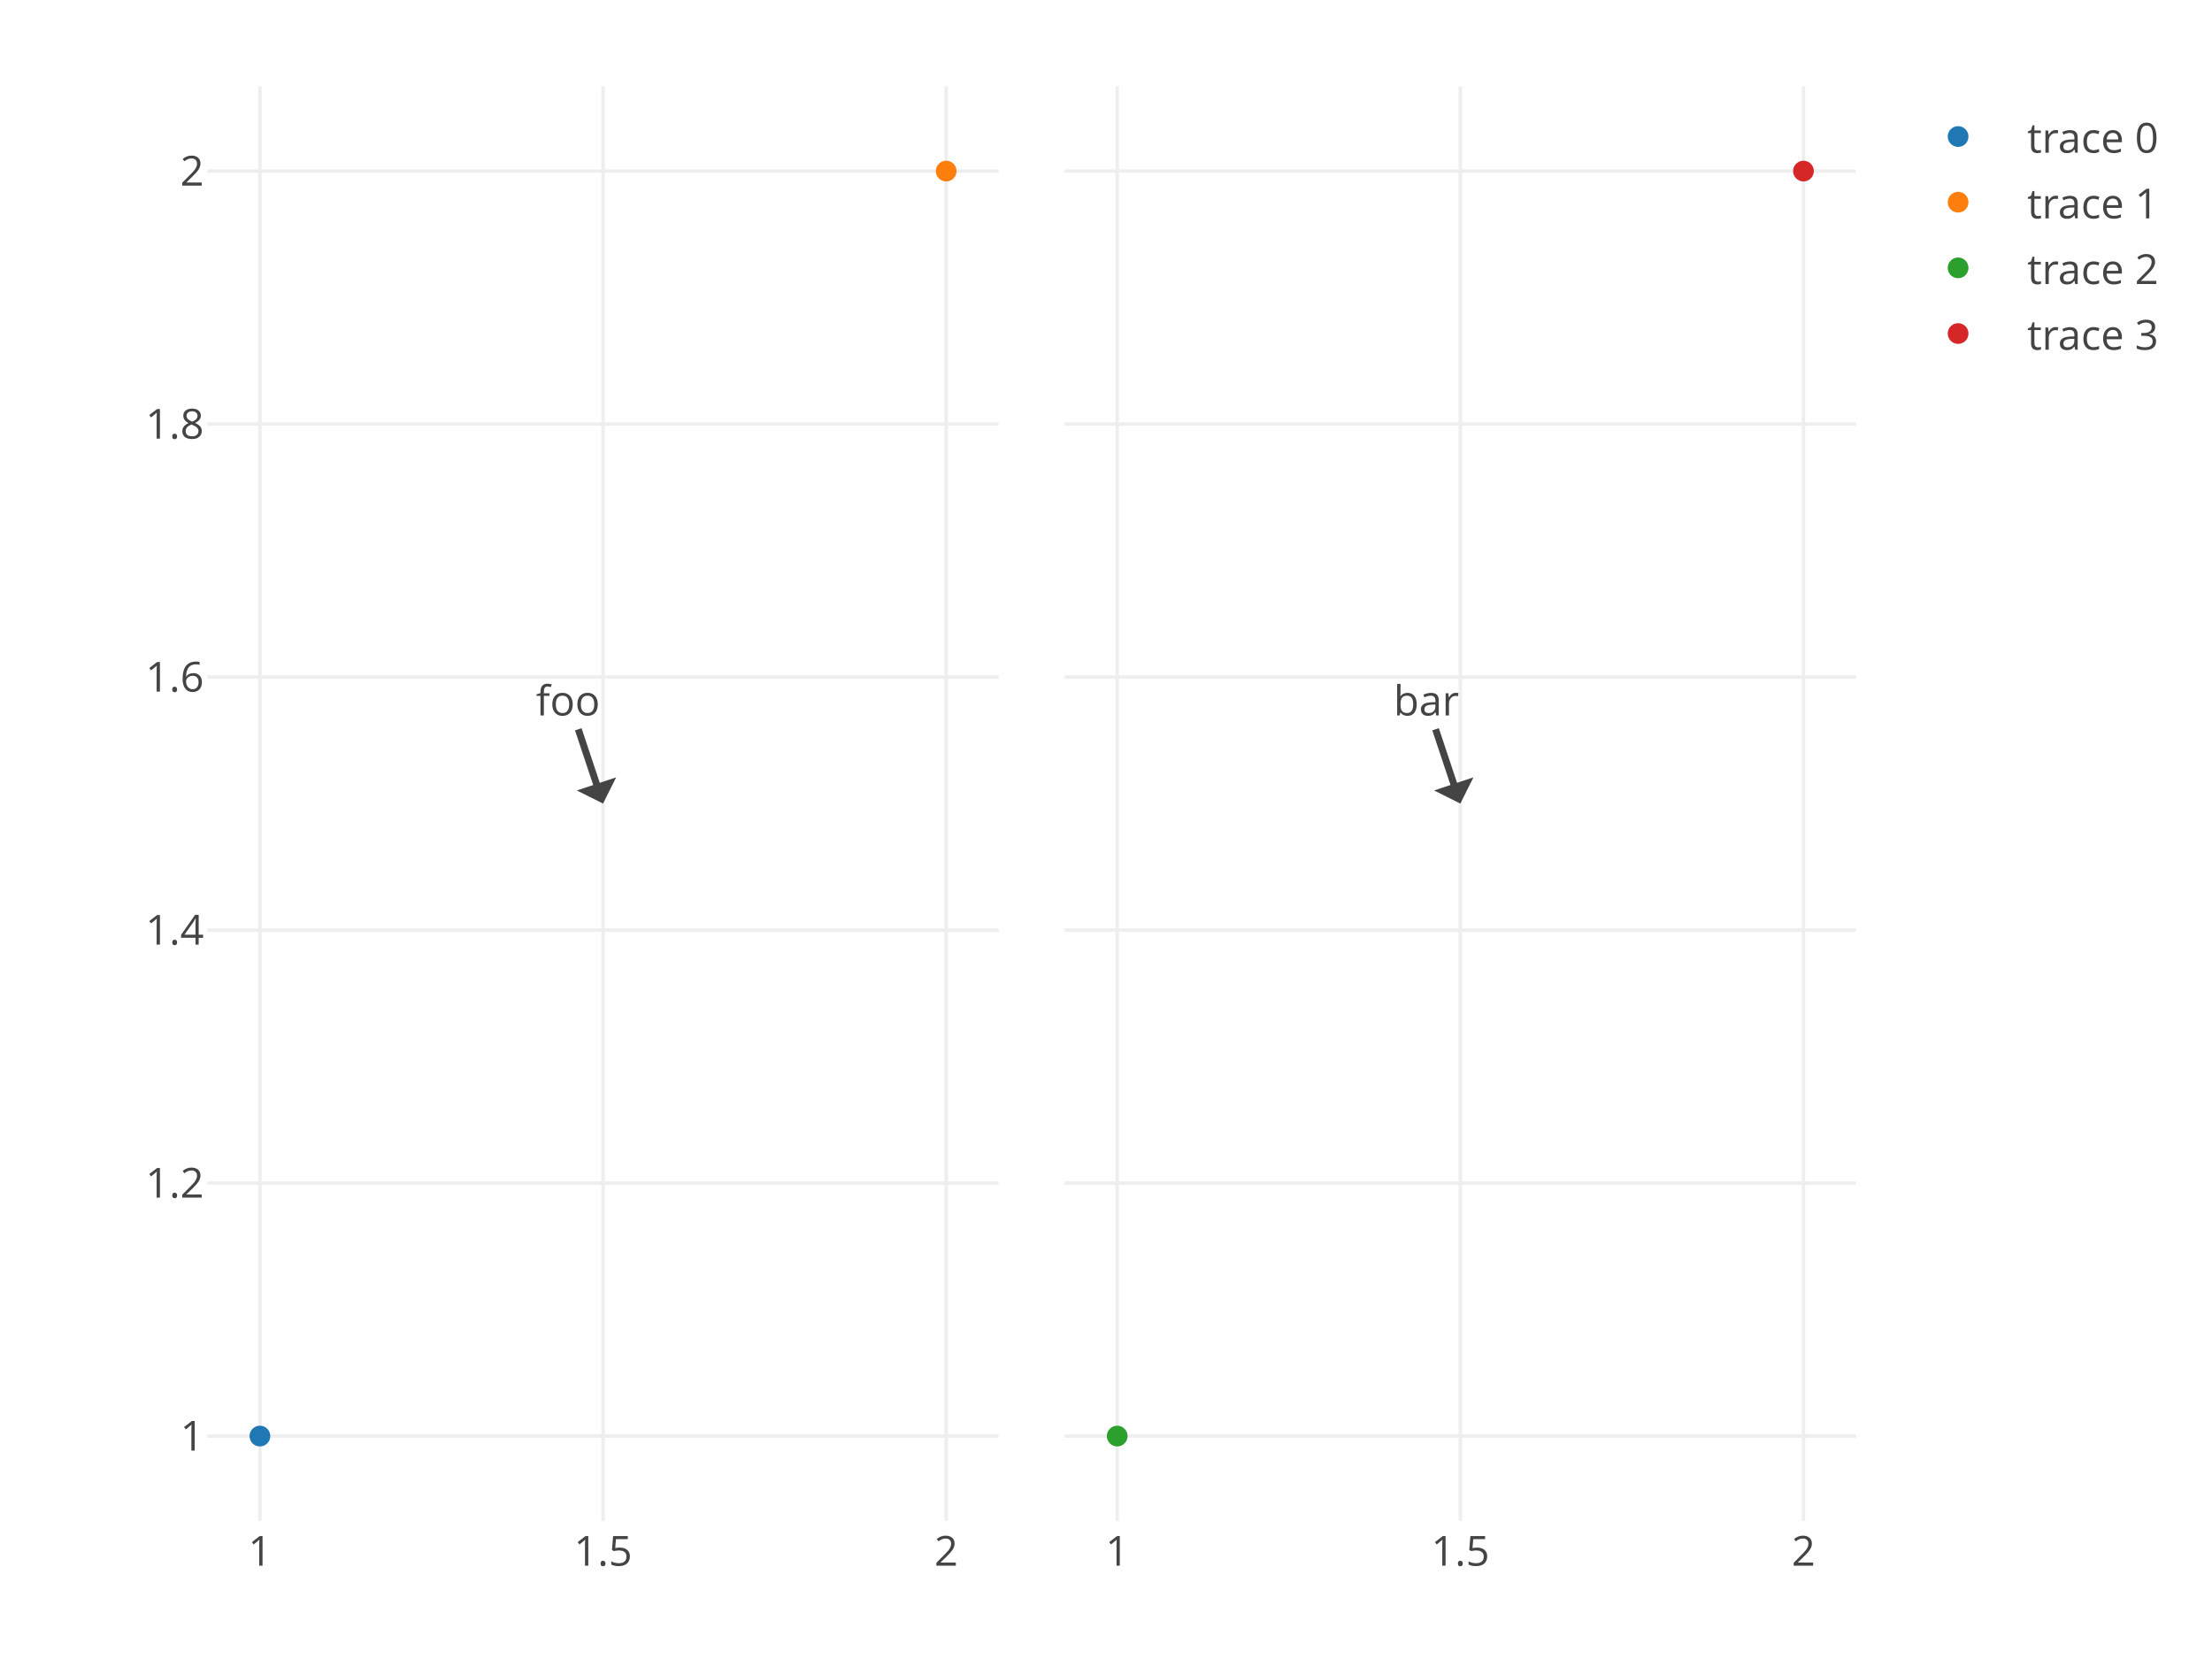
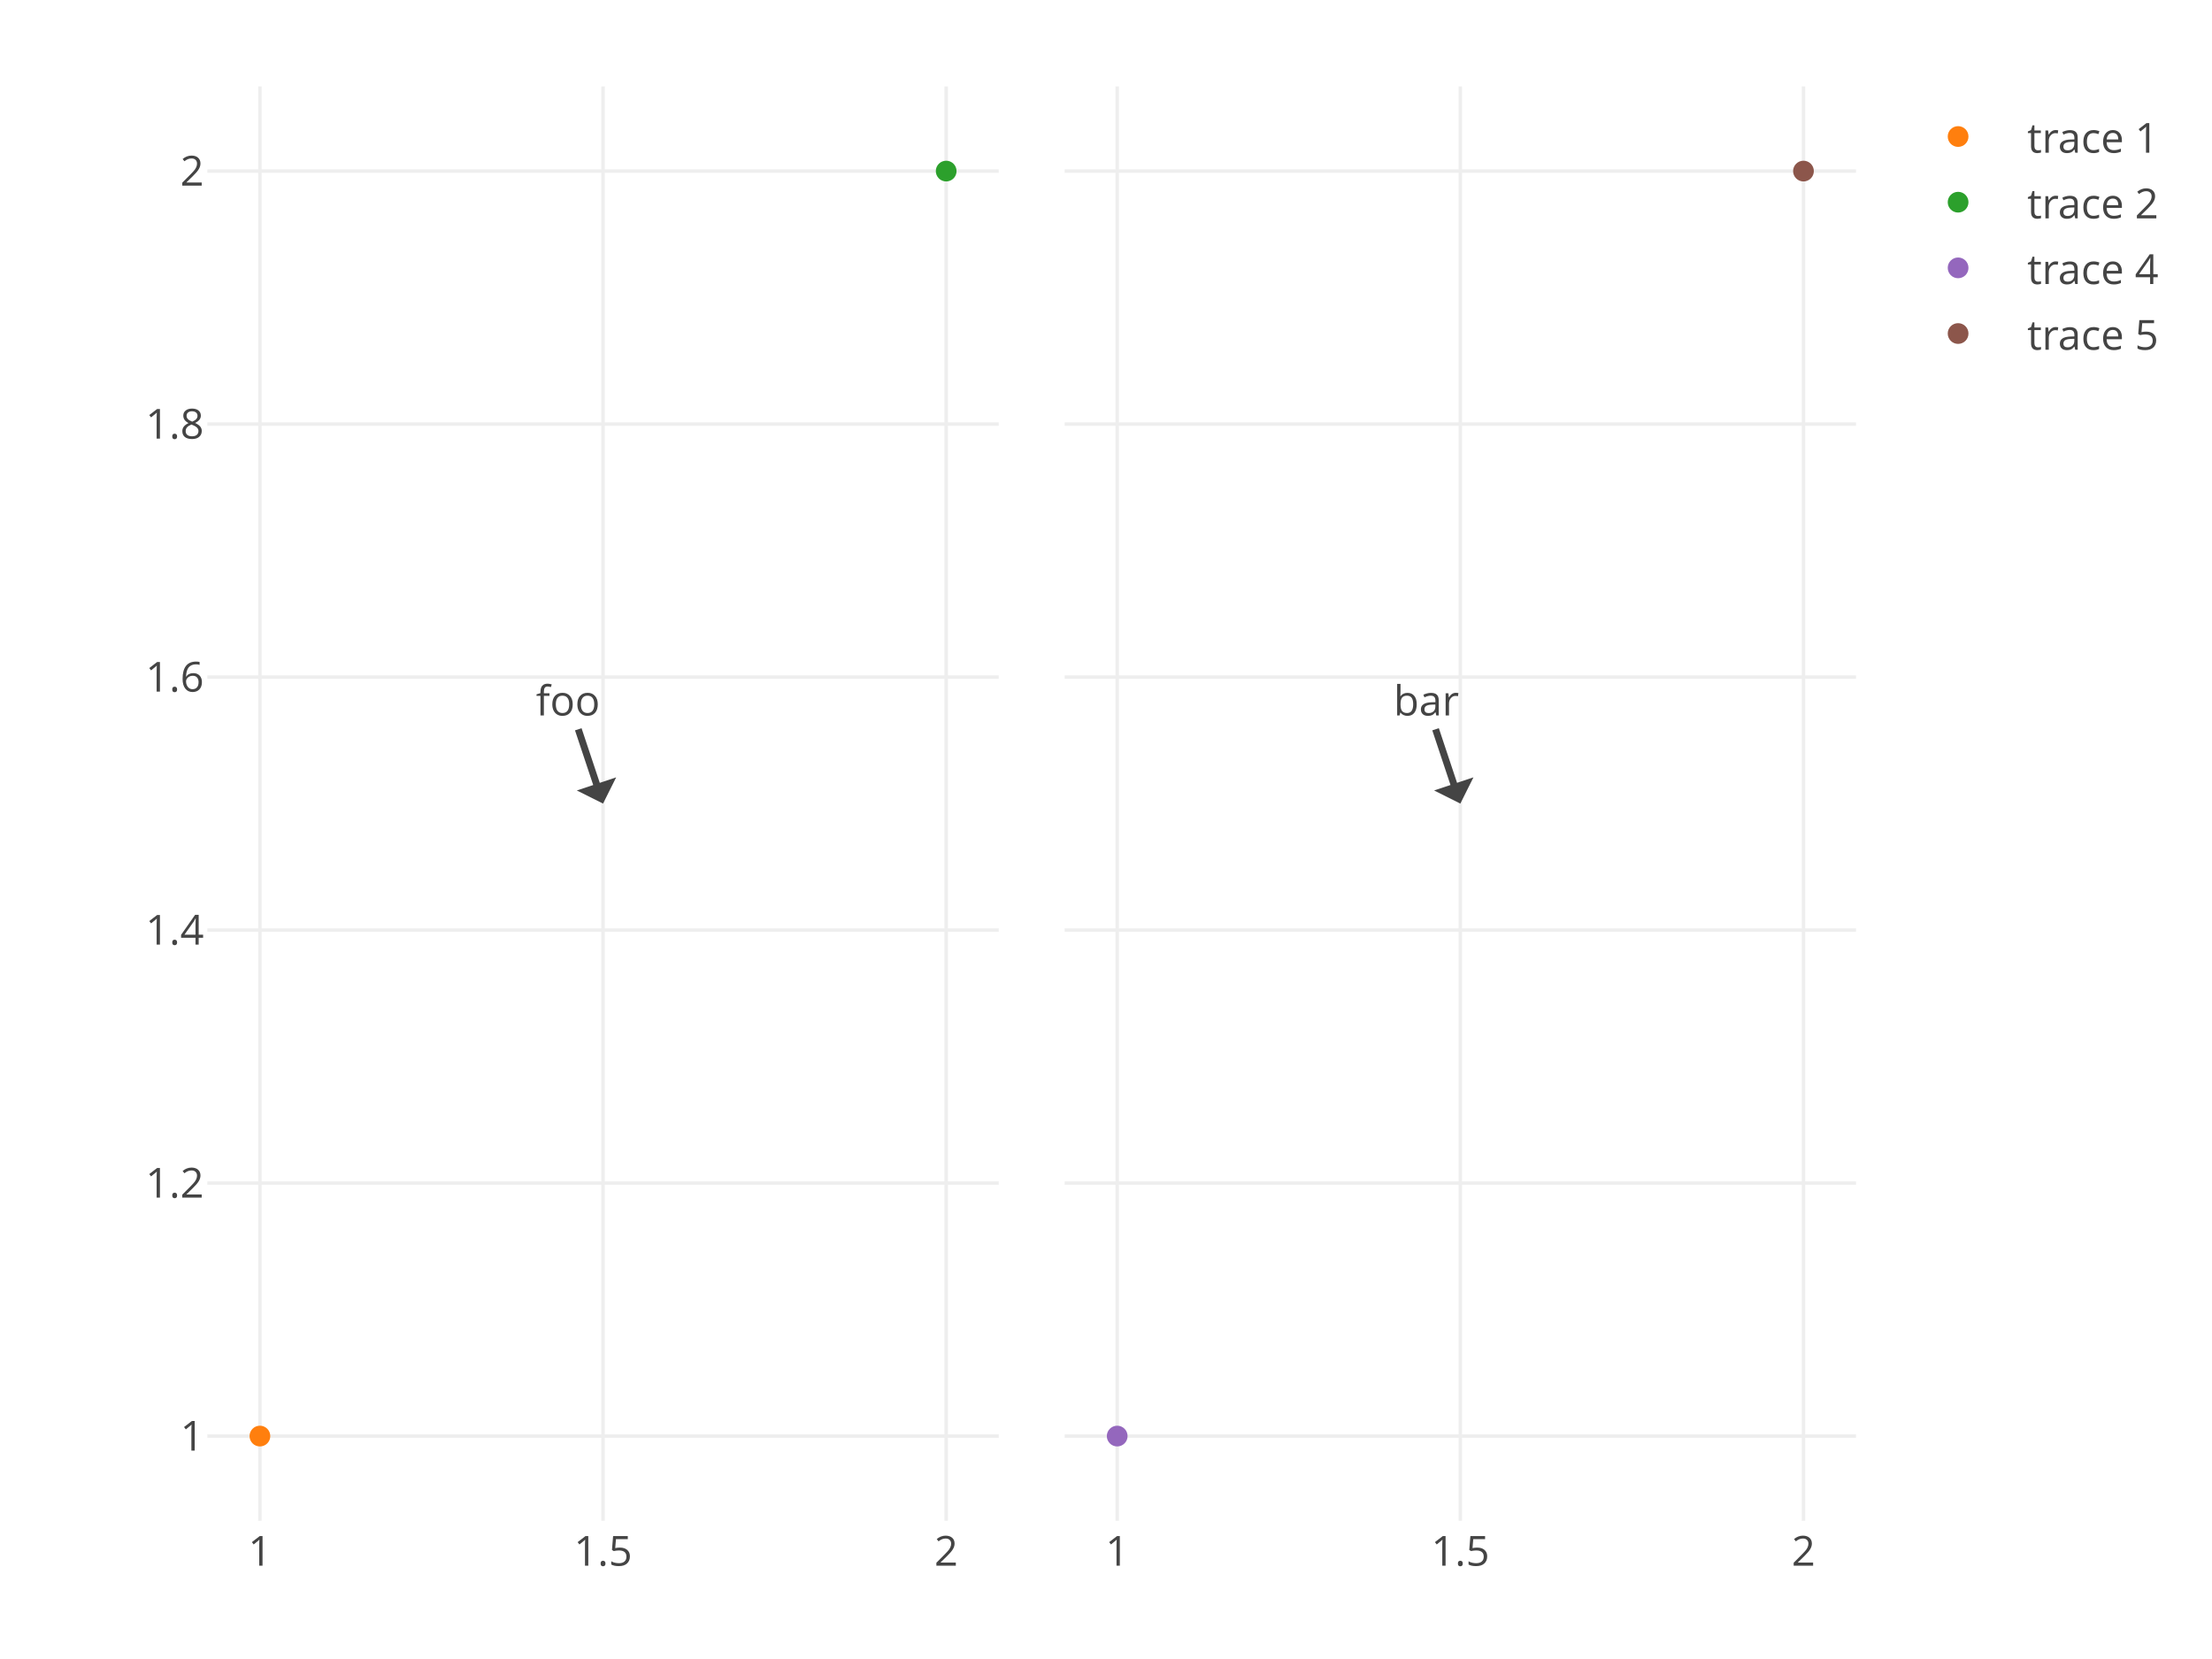
<svg xmlns="http://www.w3.org/2000/svg" class="main-svg" width="640" height="480" style="" viewBox="0 0 640 480">
  <rect x="0" y="0" width="640" height="480" style="fill: rgb(255, 255, 255); fill-opacity: 1;" />
  <defs id="defs-">
    <g class="clips">
      <clipPath id="clipxyplot" class="plotclip">
        <rect width="228.96" height="415" />
      </clipPath>
      <clipPath id="clipx2yplot" class="plotclip">
        <rect width="228.96" height="415" />
      </clipPath>
      <clipPath class="axesclip" id="clipx">
        <rect x="60" y="0" width="228.96" height="480" />
      </clipPath>
      <clipPath class="axesclip" id="clipy">
        <rect x="0" y="25" width="640" height="415" />
      </clipPath>
      <clipPath class="axesclip" id="clipxy">
        <rect x="60" y="25" width="228.96" height="415" />
      </clipPath>
      <clipPath class="axesclip" id="clipx2">
        <rect x="308.04" y="0" width="228.96" height="480" />
      </clipPath>
      <clipPath class="axesclip" id="clipx2y">
        <rect x="308.04" y="25" width="228.96" height="415" />
      </clipPath>
    </g>
    <g class="gradients" />
  </defs>
  <g class="bglayer" />
  <g class="layer-below">
    <g class="imagelayer" />
    <g class="shapelayer" />
  </g>
  <g class="cartesianlayer">
    <g class="subplot xy">
      <g class="layer-subplot">
        <g class="shapelayer" />
        <g class="imagelayer" />
      </g>
      <g class="gridlayer">
        <g class="x">
          <path class="xgrid crisp" transform="translate(75.2,0)" d="M0,25v415" style="stroke: rgb(238, 238, 238); stroke-opacity: 1; stroke-width: 1px;" />
          <path class="xgrid crisp" transform="translate(174.48,0)" d="M0,25v415" style="stroke: rgb(238, 238, 238); stroke-opacity: 1; stroke-width: 1px;" />
          <path class="xgrid crisp" transform="translate(273.76,0)" d="M0,25v415" style="stroke: rgb(238, 238, 238); stroke-opacity: 1; stroke-width: 1px;" />
        </g>
        <g class="y">
          <path class="ygrid crisp" transform="translate(0,415.5)" d="M60,0h228.96" style="stroke: rgb(238, 238, 238); stroke-opacity: 1; stroke-width: 1px;" />
          <path class="ygrid crisp" transform="translate(0,342.3)" d="M60,0h228.96" style="stroke: rgb(238, 238, 238); stroke-opacity: 1; stroke-width: 1px;" />
          <path class="ygrid crisp" transform="translate(0,269.1)" d="M60,0h228.96" style="stroke: rgb(238, 238, 238); stroke-opacity: 1; stroke-width: 1px;" />
          <path class="ygrid crisp" transform="translate(0,195.9)" d="M60,0h228.96" style="stroke: rgb(238, 238, 238); stroke-opacity: 1; stroke-width: 1px;" />
          <path class="ygrid crisp" transform="translate(0,122.7)" d="M60,0h228.96" style="stroke: rgb(238, 238, 238); stroke-opacity: 1; stroke-width: 1px;" />
          <path class="ygrid crisp" transform="translate(0,49.5)" d="M60,0h228.96" style="stroke: rgb(238, 238, 238); stroke-opacity: 1; stroke-width: 1px;" />
        </g>
      </g>
      <g class="zerolinelayer" />
      <path class="xlines-below" />
      <path class="ylines-below" />
      <g class="overlines-below" />
      <g class="xaxislayer-below" />
      <g class="yaxislayer-below" />
      <g class="overaxes-below" />
      <g class="plot" transform="translate(60, 25)" clip-path="url('#clipxyplot')">
        <g class="scatterlayer mlayer">
-           <g class="trace scatter trace-vdiffr-plotly-1" style="stroke-miterlimit: 2; opacity: 1;">
-             <g class="fills" />
-             <g class="errorbars" />
-             <g class="lines" />
-             <g class="points">
-               <path class="point" transform="translate(15.2,390.5)" d="M3,0A3,3 0 1,1 0,-3A3,3 0 0,1 3,0Z" style="opacity: 1; stroke-width: 0px; fill: rgb(31, 119, 180); fill-opacity: 1;" />
-             </g>
-             <g class="text" />
-           </g>
          <g class="trace scatter trace-vdiffr-plotly-2" style="stroke-miterlimit: 2; opacity: 1;">
            <g class="fills" />
            <g class="errorbars" />
            <g class="lines" />
            <g class="points">
-               <path class="point" transform="translate(213.76,24.5)" d="M3,0A3,3 0 1,1 0,-3A3,3 0 0,1 3,0Z" style="opacity: 1; stroke-width: 0px; fill: rgb(255, 127, 14); fill-opacity: 1;" />
+               <path class="point" transform="translate(15.2,390.5)" d="M3,0A3,3 0 1,1 0,-3A3,3 0 0,1 3,0Z" style="opacity: 1; stroke-width: 0px; fill: rgb(255, 127, 14); fill-opacity: 1;" />
+             </g>
+             <g class="text" />
+           </g>
+           <g class="trace scatter trace-vdiffr-plotly-3" style="stroke-miterlimit: 2; opacity: 1;">
+             <g class="fills" />
+             <g class="errorbars" />
+             <g class="lines" />
+             <g class="points">
+               <path class="point" transform="translate(213.76,24.5)" d="M3,0A3,3 0 1,1 0,-3A3,3 0 0,1 3,0Z" style="opacity: 1; stroke-width: 0px; fill: rgb(44, 160, 44); fill-opacity: 1;" />
            </g>
            <g class="text" />
          </g>
        </g>
      </g>
      <g class="overplot" />
      <path class="xlines-above crisp" d="M0,0" style="fill: none;" />
      <path class="ylines-above crisp" d="M0,0" style="fill: none;" />
      <g class="overlines-above" />
      <g class="xaxislayer-above">
        <g class="xtick">
          <text text-anchor="middle" x="0" y="453" transform="translate(75.2,0)" style="font-family: 'Open Sans', verdana, arial, sans-serif; font-size: 12px; fill: rgb(68, 68, 68); fill-opacity: 1; white-space: pre;">1</text>
        </g>
        <g class="xtick">
          <text text-anchor="middle" x="0" y="453" transform="translate(174.48,0)" style="font-family: 'Open Sans', verdana, arial, sans-serif; font-size: 12px; fill: rgb(68, 68, 68); fill-opacity: 1; white-space: pre;">1.5</text>
        </g>
        <g class="xtick">
          <text text-anchor="middle" x="0" y="453" transform="translate(273.76,0)" style="font-family: 'Open Sans', verdana, arial, sans-serif; font-size: 12px; fill: rgb(68, 68, 68); fill-opacity: 1; white-space: pre;">2</text>
        </g>
      </g>
      <g class="yaxislayer-above">
        <g class="ytick">
          <text text-anchor="end" x="59" y="4.2" transform="translate(0,415.5)" style="font-family: 'Open Sans', verdana, arial, sans-serif; font-size: 12px; fill: rgb(68, 68, 68); fill-opacity: 1; white-space: pre;">1</text>
        </g>
        <g class="ytick">
          <text text-anchor="end" x="59" y="4.2" transform="translate(0,342.3)" style="font-family: 'Open Sans', verdana, arial, sans-serif; font-size: 12px; fill: rgb(68, 68, 68); fill-opacity: 1; white-space: pre;">1.2</text>
        </g>
        <g class="ytick">
          <text text-anchor="end" x="59" y="4.2" transform="translate(0,269.1)" style="font-family: 'Open Sans', verdana, arial, sans-serif; font-size: 12px; fill: rgb(68, 68, 68); fill-opacity: 1; white-space: pre;">1.4</text>
        </g>
        <g class="ytick">
          <text text-anchor="end" x="59" y="4.2" transform="translate(0,195.9)" style="font-family: 'Open Sans', verdana, arial, sans-serif; font-size: 12px; fill: rgb(68, 68, 68); fill-opacity: 1; white-space: pre;">1.6</text>
        </g>
        <g class="ytick">
          <text text-anchor="end" x="59" y="4.2" transform="translate(0,122.7)" style="font-family: 'Open Sans', verdana, arial, sans-serif; font-size: 12px; fill: rgb(68, 68, 68); fill-opacity: 1; white-space: pre;">1.8</text>
        </g>
        <g class="ytick">
          <text text-anchor="end" x="59" y="4.2" transform="translate(0,49.5)" style="font-family: 'Open Sans', verdana, arial, sans-serif; font-size: 12px; fill: rgb(68, 68, 68); fill-opacity: 1; white-space: pre;">2</text>
        </g>
      </g>
      <g class="overaxes-above" />
    </g>
    <g class="subplot x2y">
      <g class="layer-subplot">
        <g class="shapelayer" />
        <g class="imagelayer" />
      </g>
      <g class="gridlayer">
        <g class="x2">
          <path class="x2grid crisp" transform="translate(323.24,0)" d="M0,25v415" style="stroke: rgb(238, 238, 238); stroke-opacity: 1; stroke-width: 1px;" />
          <path class="x2grid crisp" transform="translate(422.52,0)" d="M0,25v415" style="stroke: rgb(238, 238, 238); stroke-opacity: 1; stroke-width: 1px;" />
          <path class="x2grid crisp" transform="translate(521.8,0)" d="M0,25v415" style="stroke: rgb(238, 238, 238); stroke-opacity: 1; stroke-width: 1px;" />
        </g>
        <g class="y">
          <path class="ygrid crisp" transform="translate(0,415.5)" d="M308.04,0h228.96" style="stroke: rgb(238, 238, 238); stroke-opacity: 1; stroke-width: 1px;" />
          <path class="ygrid crisp" transform="translate(0,342.3)" d="M308.04,0h228.96" style="stroke: rgb(238, 238, 238); stroke-opacity: 1; stroke-width: 1px;" />
          <path class="ygrid crisp" transform="translate(0,269.1)" d="M308.04,0h228.96" style="stroke: rgb(238, 238, 238); stroke-opacity: 1; stroke-width: 1px;" />
          <path class="ygrid crisp" transform="translate(0,195.9)" d="M308.04,0h228.96" style="stroke: rgb(238, 238, 238); stroke-opacity: 1; stroke-width: 1px;" />
          <path class="ygrid crisp" transform="translate(0,122.7)" d="M308.04,0h228.96" style="stroke: rgb(238, 238, 238); stroke-opacity: 1; stroke-width: 1px;" />
          <path class="ygrid crisp" transform="translate(0,49.5)" d="M308.04,0h228.96" style="stroke: rgb(238, 238, 238); stroke-opacity: 1; stroke-width: 1px;" />
        </g>
      </g>
      <g class="zerolinelayer" />
      <path class="xlines-below" />
      <path class="ylines-below" />
      <g class="overlines-below" />
      <g class="xaxislayer-below" />
      <g class="yaxislayer-below" />
      <g class="overaxes-below" />
      <g class="plot" transform="translate(308.04, 25)" clip-path="url('#clipx2yplot')">
        <g class="scatterlayer mlayer">
-           <g class="trace scatter trace-vdiffr-plotly-3" style="stroke-miterlimit: 2; opacity: 1;">
-             <g class="fills" />
-             <g class="errorbars" />
-             <g class="lines" />
-             <g class="points">
-               <path class="point" transform="translate(15.2,390.5)" d="M3,0A3,3 0 1,1 0,-3A3,3 0 0,1 3,0Z" style="opacity: 1; stroke-width: 0px; fill: rgb(44, 160, 44); fill-opacity: 1;" />
-             </g>
-             <g class="text" />
-           </g>
-           <g class="trace scatter trace-vdiffr-plotly-4" style="stroke-miterlimit: 2; opacity: 1;">
-             <g class="fills" />
-             <g class="errorbars" />
-             <g class="lines" />
-             <g class="points">
-               <path class="point" transform="translate(213.76,24.5)" d="M3,0A3,3 0 1,1 0,-3A3,3 0 0,1 3,0Z" style="opacity: 1; stroke-width: 0px; fill: rgb(214, 39, 40); fill-opacity: 1;" />
+           <g class="trace scatter trace-vdiffr-plotly-5" style="stroke-miterlimit: 2; opacity: 1;">
+             <g class="fills" />
+             <g class="errorbars" />
+             <g class="lines" />
+             <g class="points">
+               <path class="point" transform="translate(15.2,390.5)" d="M3,0A3,3 0 1,1 0,-3A3,3 0 0,1 3,0Z" style="opacity: 1; stroke-width: 0px; fill: rgb(148, 103, 189); fill-opacity: 1;" />
+             </g>
+             <g class="text" />
+           </g>
+           <g class="trace scatter trace-vdiffr-plotly-6" style="stroke-miterlimit: 2; opacity: 1;">
+             <g class="fills" />
+             <g class="errorbars" />
+             <g class="lines" />
+             <g class="points">
+               <path class="point" transform="translate(213.76,24.5)" d="M3,0A3,3 0 1,1 0,-3A3,3 0 0,1 3,0Z" style="opacity: 1; stroke-width: 0px; fill: rgb(140, 86, 75); fill-opacity: 1;" />
            </g>
            <g class="text" />
          </g>
        </g>
      </g>
      <g class="overplot" />
      <path class="xlines-above crisp" d="M0,0" style="fill: none;" />
      <path class="ylines-above crisp" d="M0,0" style="fill: none;" />
      <g class="overlines-above" />
      <g class="xaxislayer-above">
        <g class="x2tick">
          <text text-anchor="middle" x="0" y="453" transform="translate(323.24,0)" style="font-family: 'Open Sans', verdana, arial, sans-serif; font-size: 12px; fill: rgb(68, 68, 68); fill-opacity: 1; white-space: pre;">1</text>
        </g>
        <g class="x2tick">
          <text text-anchor="middle" x="0" y="453" transform="translate(422.52,0)" style="font-family: 'Open Sans', verdana, arial, sans-serif; font-size: 12px; fill: rgb(68, 68, 68); fill-opacity: 1; white-space: pre;">1.5</text>
        </g>
        <g class="x2tick">
          <text text-anchor="middle" x="0" y="453" transform="translate(521.8,0)" style="font-family: 'Open Sans', verdana, arial, sans-serif; font-size: 12px; fill: rgb(68, 68, 68); fill-opacity: 1; white-space: pre;">2</text>
        </g>
      </g>
      <g class="yaxislayer-above" />
      <g class="overaxes-above" />
    </g>
  </g>
  <g class="polarlayer" />
  <g class="ternarylayer" />
  <g class="geolayer" />
  <g class="funnelarealayer" />
  <g class="pielayer" />
  <g class="treemaplayer" />
  <g class="sunburstlayer" />
  <g class="glimages" />
  <defs id="topdefs-">
    <g class="clips" />
    <clipPath id="legend">
      <rect width="83" height="86" x="0" y="0" />
    </clipPath>
  </defs>
  <g class="layer-above">
    <g class="imagelayer" />
    <g class="shapelayer" />
  </g>
  <g class="infolayer">
    <g class="legend" pointer-events="all" transform="translate(546.54, 25)">
      <rect class="bg" shape-rendering="crispEdges" width="83" height="86" x="0" y="0" style="stroke: rgb(68, 68, 68); stroke-opacity: 1; fill: rgb(255, 255, 255); fill-opacity: 1; stroke-width: 0px;" />
      <g class="scrollbox" transform="translate(0, 0)" clip-path="url('#legend')">
        <g class="groups">
          <g class="traces" transform="translate(0, 14.5)" style="opacity: 1;">
-             <text class="legendtext" text-anchor="start" x="40" y="4.68" style="font-family: 'Open Sans', verdana, arial, sans-serif; font-size: 12px; fill: rgb(68, 68, 68); fill-opacity: 1; white-space: pre;">trace 0</text>
-             <g class="layers" style="opacity: 1;">
-               <g class="legendfill" />
-               <g class="legendlines" />
-               <g class="legendsymbols">
-                 <g class="legendpoints">
-                   <path class="scatterpts" transform="translate(20,0)" d="M3,0A3,3 0 1,1 0,-3A3,3 0 0,1 3,0Z" style="opacity: 1; stroke-width: 0px; fill: rgb(31, 119, 180); fill-opacity: 1;" />
+             <text class="legendtext" text-anchor="start" x="40" y="4.68" style="font-family: 'Open Sans', verdana, arial, sans-serif; font-size: 12px; fill: rgb(68, 68, 68); fill-opacity: 1; white-space: pre;">trace 1</text>
+             <g class="layers" style="opacity: 1;">
+               <g class="legendfill" />
+               <g class="legendlines" />
+               <g class="legendsymbols">
+                 <g class="legendpoints">
+                   <path class="scatterpts" transform="translate(20,0)" d="M3,0A3,3 0 1,1 0,-3A3,3 0 0,1 3,0Z" style="opacity: 1; stroke-width: 0px; fill: rgb(255, 127, 14); fill-opacity: 1;" />
                </g>
              </g>
            </g>
            <rect class="legendtoggle" x="0" y="-9.5" width="77.016" height="19" style="fill: rgb(0, 0, 0); fill-opacity: 0;" />
          </g>
          <g class="traces" transform="translate(0, 33.5)" style="opacity: 1;">
-             <text class="legendtext" text-anchor="start" x="40" y="4.68" style="font-family: 'Open Sans', verdana, arial, sans-serif; font-size: 12px; fill: rgb(68, 68, 68); fill-opacity: 1; white-space: pre;">trace 1</text>
-             <g class="layers" style="opacity: 1;">
-               <g class="legendfill" />
-               <g class="legendlines" />
-               <g class="legendsymbols">
-                 <g class="legendpoints">
-                   <path class="scatterpts" transform="translate(20,0)" d="M3,0A3,3 0 1,1 0,-3A3,3 0 0,1 3,0Z" style="opacity: 1; stroke-width: 0px; fill: rgb(255, 127, 14); fill-opacity: 1;" />
+             <text class="legendtext" text-anchor="start" x="40" y="4.68" style="font-family: 'Open Sans', verdana, arial, sans-serif; font-size: 12px; fill: rgb(68, 68, 68); fill-opacity: 1; white-space: pre;">trace 2</text>
+             <g class="layers" style="opacity: 1;">
+               <g class="legendfill" />
+               <g class="legendlines" />
+               <g class="legendsymbols">
+                 <g class="legendpoints">
+                   <path class="scatterpts" transform="translate(20,0)" d="M3,0A3,3 0 1,1 0,-3A3,3 0 0,1 3,0Z" style="opacity: 1; stroke-width: 0px; fill: rgb(44, 160, 44); fill-opacity: 1;" />
                </g>
              </g>
            </g>
            <rect class="legendtoggle" x="0" y="-9.5" width="77.016" height="19" style="fill: rgb(0, 0, 0); fill-opacity: 0;" />
          </g>
          <g class="traces" transform="translate(0, 52.5)" style="opacity: 1;">
-             <text class="legendtext" text-anchor="start" x="40" y="4.68" style="font-family: 'Open Sans', verdana, arial, sans-serif; font-size: 12px; fill: rgb(68, 68, 68); fill-opacity: 1; white-space: pre;">trace 2</text>
-             <g class="layers" style="opacity: 1;">
-               <g class="legendfill" />
-               <g class="legendlines" />
-               <g class="legendsymbols">
-                 <g class="legendpoints">
-                   <path class="scatterpts" transform="translate(20,0)" d="M3,0A3,3 0 1,1 0,-3A3,3 0 0,1 3,0Z" style="opacity: 1; stroke-width: 0px; fill: rgb(44, 160, 44); fill-opacity: 1;" />
+             <text class="legendtext" text-anchor="start" x="40" y="4.68" style="font-family: 'Open Sans', verdana, arial, sans-serif; font-size: 12px; fill: rgb(68, 68, 68); fill-opacity: 1; white-space: pre;">trace 4</text>
+             <g class="layers" style="opacity: 1;">
+               <g class="legendfill" />
+               <g class="legendlines" />
+               <g class="legendsymbols">
+                 <g class="legendpoints">
+                   <path class="scatterpts" transform="translate(20,0)" d="M3,0A3,3 0 1,1 0,-3A3,3 0 0,1 3,0Z" style="opacity: 1; stroke-width: 0px; fill: rgb(148, 103, 189); fill-opacity: 1;" />
                </g>
              </g>
            </g>
            <rect class="legendtoggle" x="0" y="-9.5" width="77.016" height="19" style="fill: rgb(0, 0, 0); fill-opacity: 0;" />
          </g>
          <g class="traces" transform="translate(0, 71.5)" style="opacity: 1;">
-             <text class="legendtext" text-anchor="start" x="40" y="4.68" style="font-family: 'Open Sans', verdana, arial, sans-serif; font-size: 12px; fill: rgb(68, 68, 68); fill-opacity: 1; white-space: pre;">trace 3</text>
-             <g class="layers" style="opacity: 1;">
-               <g class="legendfill" />
-               <g class="legendlines" />
-               <g class="legendsymbols">
-                 <g class="legendpoints">
-                   <path class="scatterpts" transform="translate(20,0)" d="M3,0A3,3 0 1,1 0,-3A3,3 0 0,1 3,0Z" style="opacity: 1; stroke-width: 0px; fill: rgb(214, 39, 40); fill-opacity: 1;" />
+             <text class="legendtext" text-anchor="start" x="40" y="4.68" style="font-family: 'Open Sans', verdana, arial, sans-serif; font-size: 12px; fill: rgb(68, 68, 68); fill-opacity: 1; white-space: pre;">trace 5</text>
+             <g class="layers" style="opacity: 1;">
+               <g class="legendfill" />
+               <g class="legendlines" />
+               <g class="legendsymbols">
+                 <g class="legendpoints">
+                   <path class="scatterpts" transform="translate(20,0)" d="M3,0A3,3 0 1,1 0,-3A3,3 0 0,1 3,0Z" style="opacity: 1; stroke-width: 0px; fill: rgb(140, 86, 75); fill-opacity: 1;" />
                </g>
              </g>
            </g>
            <rect class="legendtoggle" x="0" y="-9.5" width="77.016" height="19" style="fill: rgb(0, 0, 0); fill-opacity: 0;" />
          </g>
        </g>
      </g>
      <rect class="scrollbar" rx="20" ry="3" width="0" height="0" x="0" y="0" style="fill: rgb(128, 139, 164); fill-opacity: 1;" />
    </g>
    <g class="g-gtitle" />
    <g class="g-xtitle" />
    <g class="g-x2title" />
    <g class="g-ytitle" />
    <g class="annotation" data-index="0" style="opacity: 1;">
      <g class="annotation-text-g" transform="rotate(0,164.48,202.5)">
        <g class="cursor-pointer" transform="translate(154, 194)">
          <rect class="bg" x="0.5" y="0.5" width="20" height="17" style="stroke-width: 1px; stroke: rgb(0, 0, 0); stroke-opacity: 0; fill: rgb(0, 0, 0); fill-opacity: 0;" />
          <text class="annotation-text" text-anchor="middle" x="10.344" y="13" style="font-family: 'Open Sans', verdana, arial, sans-serif; font-size: 12px; fill: rgb(68, 68, 68); fill-opacity: 1; white-space: pre;">foo</text>
        </g>
      </g>
      <g class="annotation-arrow-g" style="opacity: 1;">
        <path d="M167.313,211L174.48,232.5" style="stroke-width: 2px; stroke: rgb(68, 68, 68); stroke-opacity: 1; stroke-dasharray: 0px, 0px, 21.463px, 22.663px;" />
        <path d="M-2.4,-3V3L0.6,0Z" transform="translate(174.1005,231.3616)rotate(71.56782)scale(2)" style="fill: rgb(68, 68, 68); stroke-width: 0;" />
      </g>
    </g>
    <g class="annotation" data-index="1" style="opacity: 1;">
      <g class="annotation-text-g" transform="rotate(0,412.52,202.5)">
        <g class="cursor-pointer" transform="translate(402, 194)">
          <rect class="bg" x="0.5" y="0.5" width="20" height="17" style="stroke-width: 1px; stroke: rgb(0, 0, 0); stroke-opacity: 0; fill: rgb(0, 0, 0); fill-opacity: 0;" />
          <text class="annotation-text" text-anchor="middle" x="10.672" y="13" style="font-family: 'Open Sans', verdana, arial, sans-serif; font-size: 12px; fill: rgb(68, 68, 68); fill-opacity: 1; white-space: pre;">bar</text>
        </g>
      </g>
      <g class="annotation-arrow-g" style="opacity: 1;">
        <path d="M415.353,211L422.52,232.5" style="stroke-width: 2px; stroke: rgb(68, 68, 68); stroke-opacity: 1; stroke-dasharray: 0px, 0px, 21.463px, 22.663px;" />
        <path d="M-2.4,-3V3L0.6,0Z" transform="translate(422.1405,231.3616)rotate(71.56782)scale(2)" style="fill: rgb(68, 68, 68); stroke-width: 0;" />
      </g>
    </g>
  </g>
</svg>
